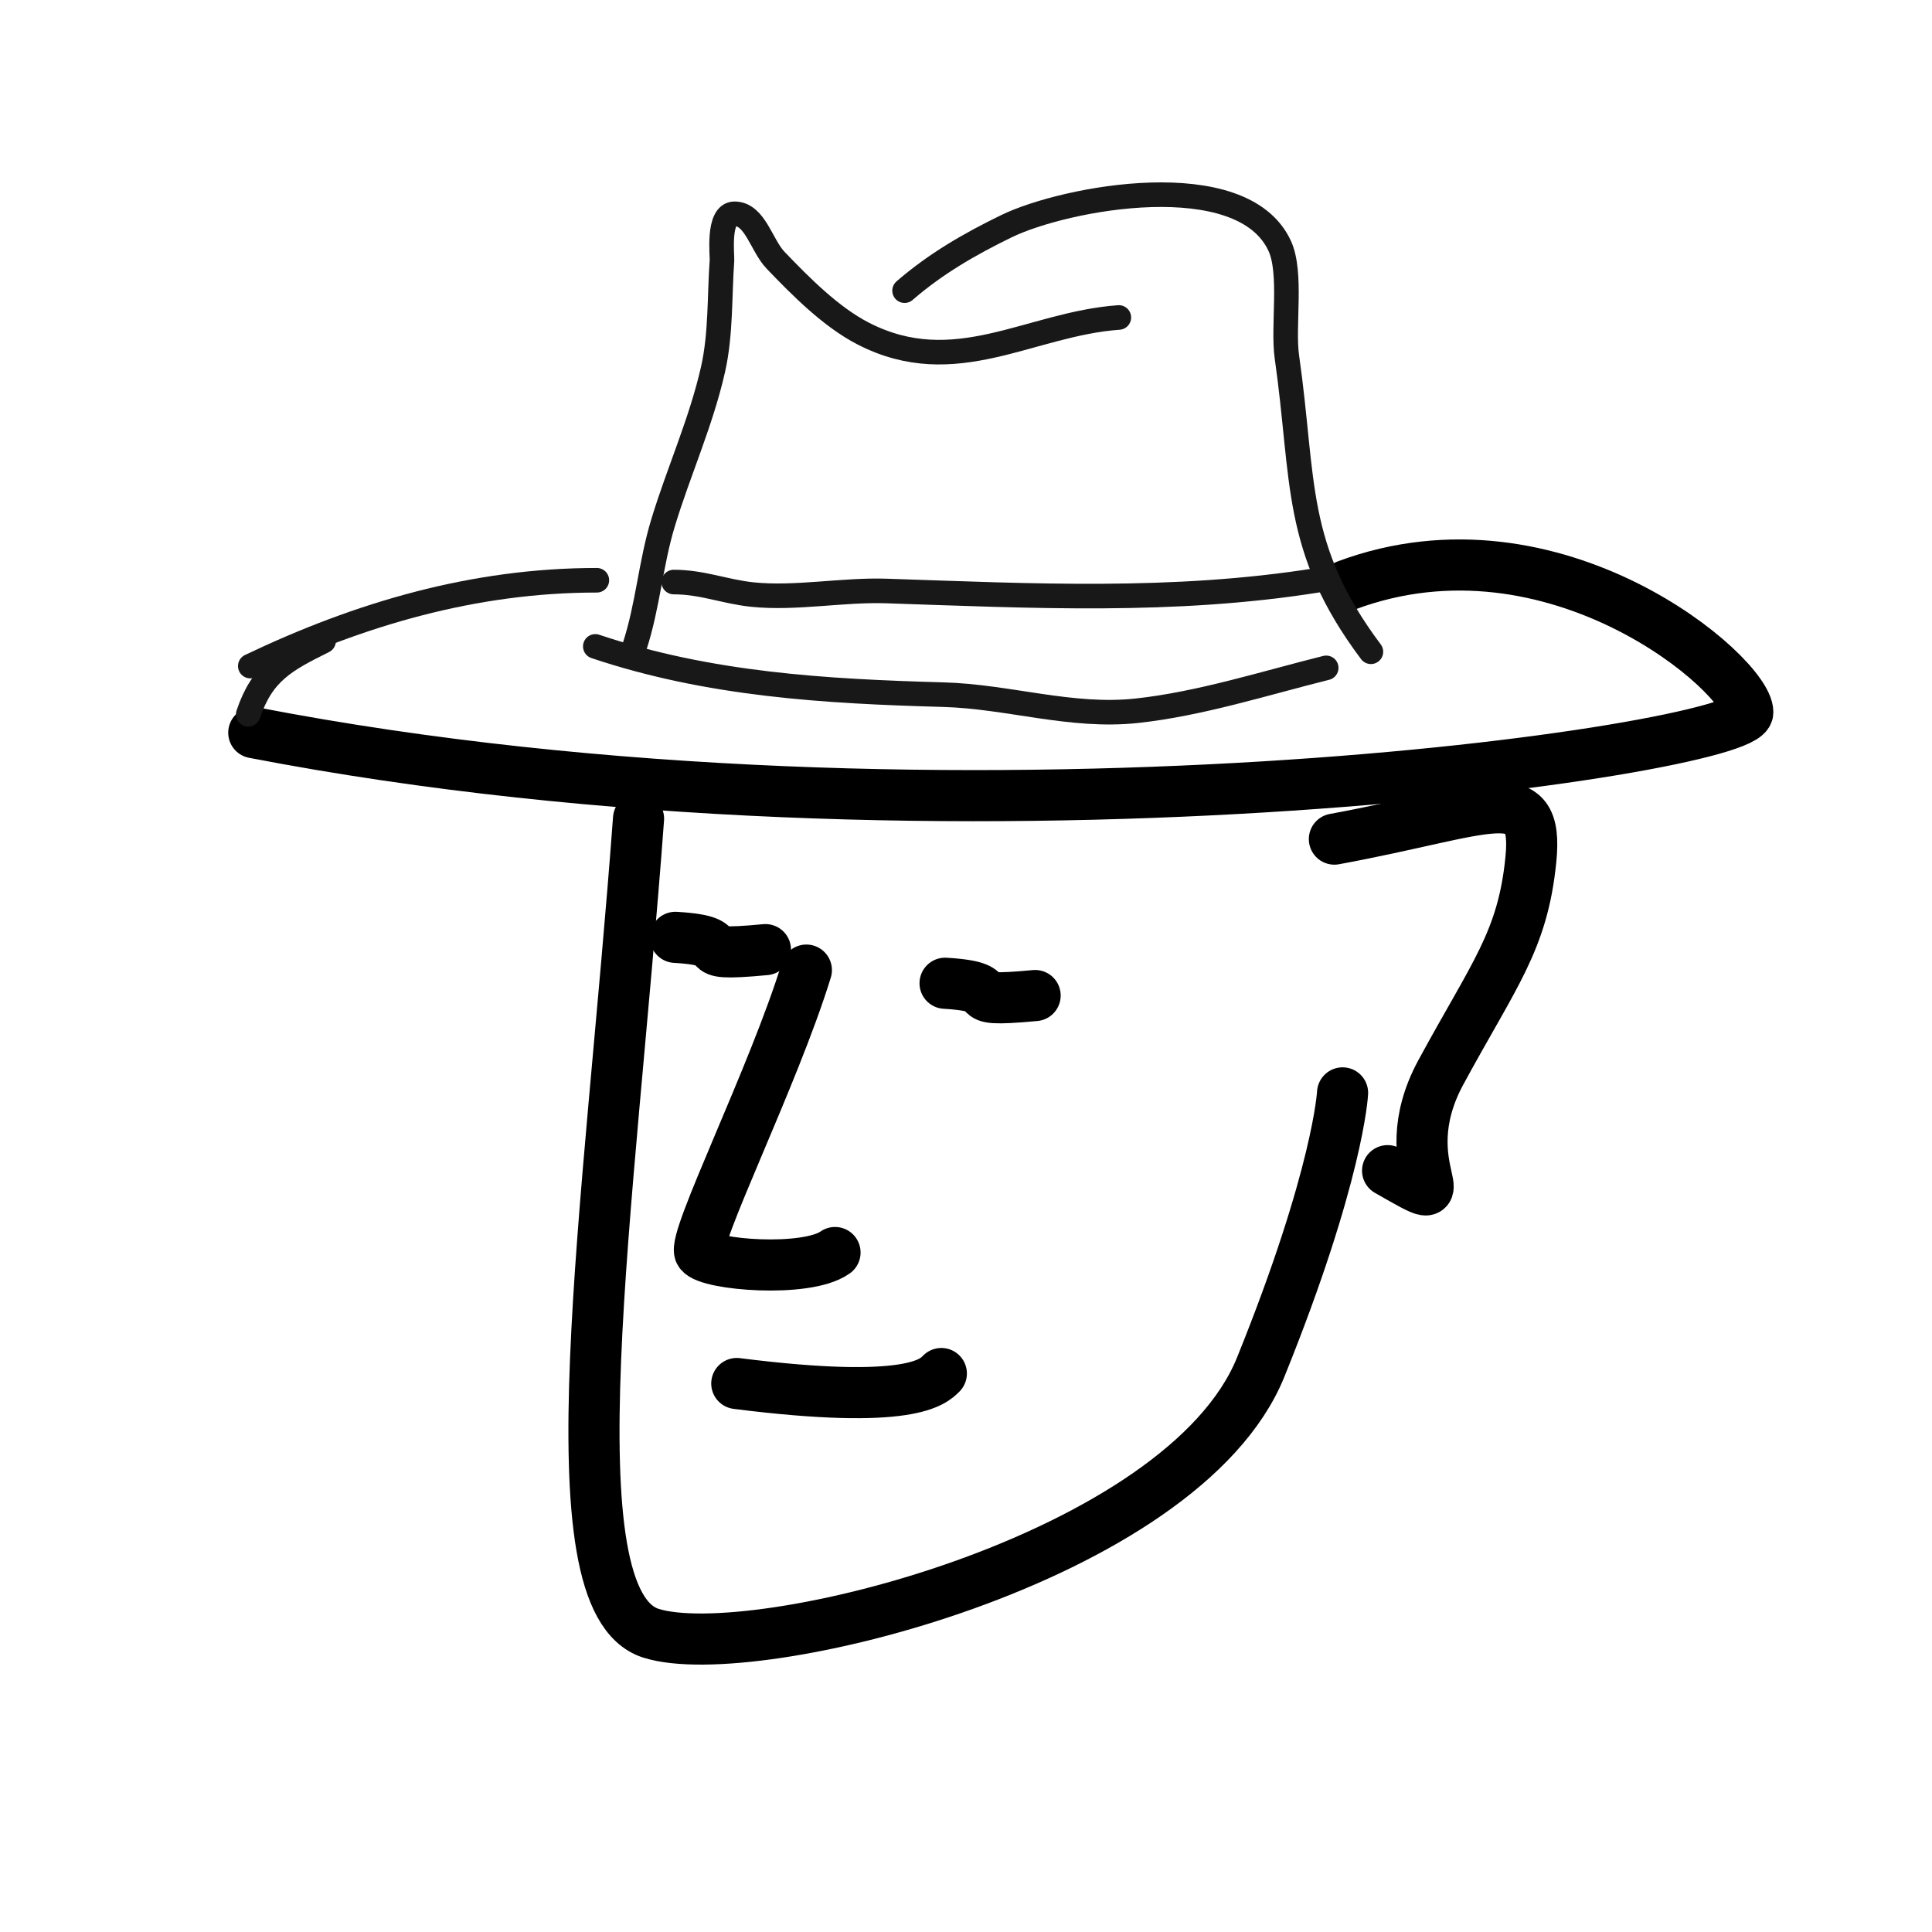
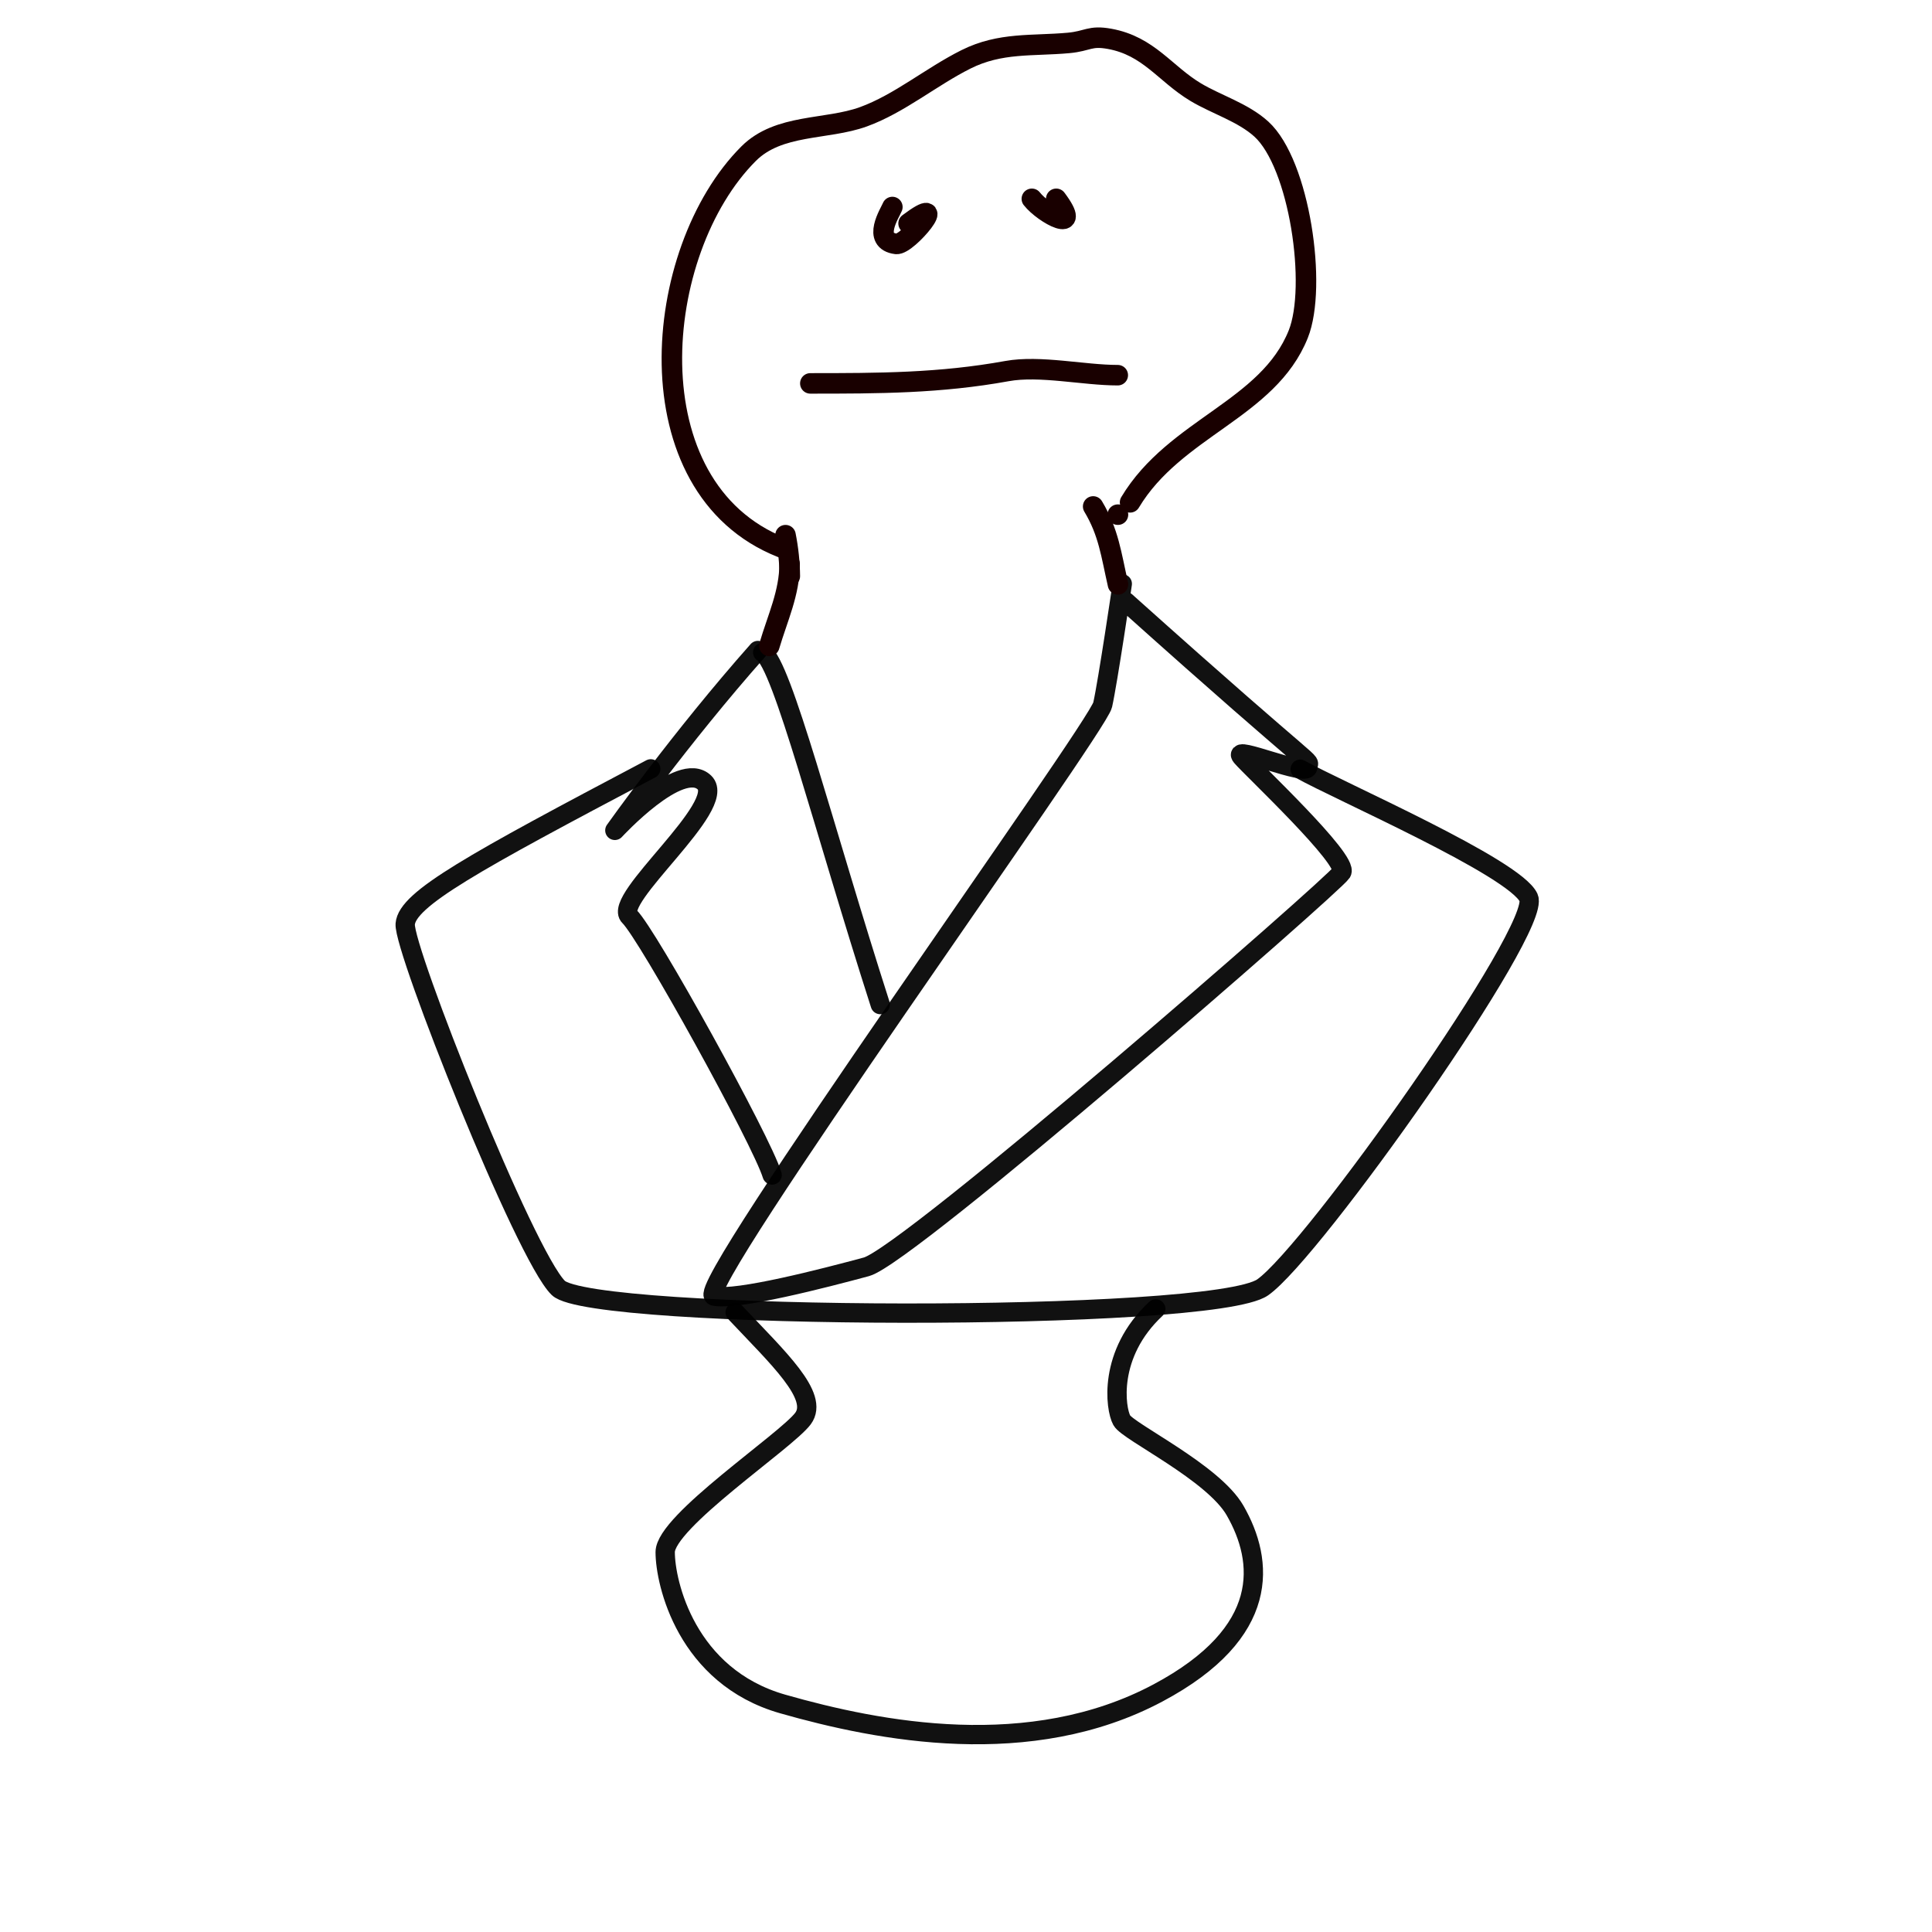
- <svg xmlns="http://www.w3.org/2000/svg" version="1.1" width="393" height="393">
+ <svg xmlns="http://www.w3.org/2000/svg" version="1.1" width="471" height="471">
  <g fill="none" fill-rule="nonzero" stroke="none" stroke-width="none" stroke-linecap="round" stroke-linejoin="round" stroke-miterlimit="none" stroke-dasharray="" stroke-dashoffset="0" font-family="none" font-weight="none" font-size="none" text-anchor="none" style="mix-blend-mode: normal">
-     <path d="M51.623,149.04c142.379,27.477 303.909,3.331 303.909,-4.163c0,-7.494 -39.133,-41.631 -81.597,-25.811" data-paper-data="{&quot;fixed&quot;:true}" id="path6470 1" stroke="#000000" stroke-width="10.398" stroke-miterlimit="4" />
-     <path d="M129.89,166.525c-5.828,79.1 -18.318,159.032 2.498,165.693c20.816,6.661 108.242,-14.987 124.061,-54.121c15.82,-39.133 16.653,-55.786 16.653,-55.786" data-paper-data="{&quot;fixed&quot;:true}" id="path6472 1" stroke="#000000" stroke-width="10.398" stroke-miterlimit="4" />
-     <path d="M271.436,170.689c31.64,-5.828 41.631,-12.489 39.966,4.163c-1.665,16.653 -7.494,23.314 -18.318,43.297c-10.824,19.983 6.661,29.975 -10.824,19.983" data-paper-data="{&quot;fixed&quot;:true}" id="path6474 1" stroke="#000000" stroke-width="10.398" stroke-miterlimit="4" />
-     <path d="M164.028,197.333c-6.661,21.648 -23.314,54.953 -21.648,57.451c1.665,2.498 21.648,4.163 27.477,0" data-paper-data="{&quot;fixed&quot;:true}" id="path6476 1" stroke="#000000" stroke-width="10.398" stroke-miterlimit="4" />
-     <path d="M137.383,190.672c14.155,0.833 0.833,4.163 18.318,2.498" data-paper-data="{&quot;fixed&quot;:true}" id="path6478 1" stroke="#000000" stroke-width="10.398" stroke-miterlimit="4" />
-     <path d="M192.243,200.01c14.155,0.833 0.833,4.163 18.318,2.498" data-paper-data="{&quot;fixed&quot;:true}" id="path6478-5 1" stroke="#000000" stroke-width="10.398" stroke-miterlimit="4" />
-     <path d="M149.873,281.428c35.47,4.496 39.963,-0.382 41.611,-2.031" data-paper-data="{&quot;fixed&quot;:true}" id="path6495 1" stroke="#000000" stroke-width="10.398" stroke-miterlimit="4" />
-     <path d="M50.914,135.489c22.3,-10.64 45.564,-17.455 70.495,-17.455" data-paper-data="{&quot;fixed&quot;:true}" stroke="#181818" stroke-width="5" stroke-miterlimit="10" />
-     <path d="M65.823,130.398c-7.828,3.876 -12.475,6.366 -15.323,14.909" data-paper-data="{&quot;fixed&quot;:true}" stroke="#181818" stroke-width="5" stroke-miterlimit="10" />
-     <path d="M129.095,131.489c2.701,-8.293 3.247,-16.772 5.768,-25.091c3.186,-10.514 7.753,-20.515 10.182,-31.273c1.623,-7.189 1.295,-14.863 1.818,-22.182c0.064,-0.9 -0.919,-9.455 2.545,-9.455c4.208,0 5.452,6.417 8.364,9.455c5.074,5.295 11.253,11.533 17.818,14.909c18.701,9.618 33.817,-1.974 52,-3.273" data-paper-data="{&quot;fixed&quot;:true}" stroke="#181818" stroke-width="5" stroke-miterlimit="10" />
-     <path d="M184.005,59.125c6.319,-5.47 13.157,-9.423 20.677,-13.091c11.962,-5.835 48.039,-12.575 55.636,4c2.537,5.535 0.573,16.377 1.455,22.545c3.609,25.266 1.195,38.805 17.091,60" data-paper-data="{&quot;fixed&quot;:true}" stroke="#181818" stroke-width="5" stroke-miterlimit="10" />
-     <path d="M268.005,118.034c-29.358,4.672 -58.076,3.169 -87.686,2.182c-8.915,-0.297 -18.489,1.636 -27.273,0.727c-5.594,-0.579 -10.178,-2.545 -16,-2.545" data-paper-data="{&quot;fixed&quot;:true}" stroke="#181818" stroke-width="5" stroke-miterlimit="10" />
-     <path d="M121.095,131.489c23.093,7.757 46.685,9.147 70.859,9.818c13.181,0.366 25.954,4.713 39.273,3.273c12.845,-1.389 26.015,-5.595 38.545,-8.727" data-paper-data="{&quot;fixed&quot;:true}" stroke="#181818" stroke-width="5" stroke-miterlimit="10" />
+     <path d="M184.755,158.588c-18.841,21.245 -34.861,43.846 -34.861,43.846c0,0 15.945,-17.323 21.835,-11.67c5.89,5.653 -22.655,28.472 -18.275,32.676c4.38,4.205 32.203,54.57 34.781,63.012" data-paper-data="{&quot;fixed&quot;:true}" id="path51862-6 1" stroke-opacity="0.933" stroke="#000000" stroke-width="4.71" stroke-miterlimit="4" />
+     <path d="M274.476,146.685c49.582,44.451 44.383,37.836 44.349,40.325c-0.037,2.49 -18.673,-5.506 -16.176,-2.56c2.498,2.946 26.313,25.227 24.438,28.234c-1.875,3.007 -105.605,93.38 -115.861,96.149c-10.256,2.769 -31.692,8.327 -37.166,7.133c-5.475,-1.194 93.489,-138.475 94.758,-144.134c1.268,-5.658 4.782,-29.5 4.782,-29.5" data-paper-data="{&quot;fixed&quot;:true}" id="path51864-1 1" stroke-opacity="0.933" stroke="#000000" stroke-width="4.71" stroke-miterlimit="4" />
+     <path d="M214.601,244.904c-13.875,-43.213 -23.902,-82.99 -28.664,-85.851" data-paper-data="{&quot;fixed&quot;:true}" id="path51866-0 1" stroke-opacity="0.933" stroke="#000000" stroke-width="4.71" stroke-miterlimit="4" />
+     <path d="M158.649,187.438c-43.537,22.978 -59.373,31.733 -59.861,37.823c-0.487,6.091 29.162,80.77 37.322,88.727c8.161,7.958 159.431,8.454 171.716,-0.145c12.286,-8.599 68.208,-87.661 64.833,-95.003c-3.378,-7.343 -46.276,-26.025 -55.685,-31.317" data-paper-data="{&quot;fixed&quot;:true}" id="path51868-6 1" stroke-opacity="0.933" stroke="#000000" stroke-width="4.71" stroke-miterlimit="4" />
+     <path d="M179.221,319.942c10.432,11.097 20.601,20.409 16.548,25.876c-4.053,5.467 -33.603,25.125 -33.603,32.57c0,7.445 5.13,30.313 28.65,37.023c23.52,6.712 60.351,13.896 91.492,-2.695c27.689,-14.751 25.851,-32.144 18.796,-44.46c-5.342,-9.325 -26.06,-19.18 -27.622,-21.992c-1.563,-2.812 -3.473,-16.18 8.287,-27.165" data-paper-data="{&quot;fixed&quot;:true}" id="path51870-3 1" stroke-opacity="0.933" stroke="#000000" stroke-width="4.71" stroke-miterlimit="4" />
+     <path d="M187.55,157.467c2.028,-6.874 4.95,-12.923 4.95,-20" data-paper-data="{&quot;fixed&quot;:true}" stroke="#190000" stroke-width="5" stroke-miterlimit="10" />
+     <path d="M272.55,142.467c-1.669,-7.325 -2.256,-12.677 -6.05,-19" data-paper-data="{&quot;fixed&quot;:true}" stroke="#190000" stroke-width="5" stroke-miterlimit="10" />
+     <path d="M192.55,140.467c-0.034,-3.351 -0.393,-6.713 -1.05,-10" data-paper-data="{&quot;fixed&quot;:true}" stroke="#190000" stroke-width="5" stroke-miterlimit="10" />
+     <path d="M190.55,133.467c-36.834,-14.588 -31.79,-72.26 -8.05,-96c7.359,-7.359 18.996,-5.726 28,-9c8.776,-3.191 16.508,-9.754 25,-14c8.392,-4.196 16.159,-3.196 25,-4c4.733,-0.43 5.165,-1.879 10,-1c9.577,1.741 13.486,8.492 21,13c4.972,2.983 11.532,4.938 16,9c9.322,8.475 13.658,38.355 9,50c-7.342,18.355 -30.071,22.785 -41,41" data-paper-data="{&quot;fixed&quot;:true}" stroke="#190000" stroke-width="5" stroke-miterlimit="10" />
+     <path d="M272.5,125.467c0.017,0 0.033,0 0.05,0" data-paper-data="{&quot;fixed&quot;:true}" stroke="#190000" stroke-width="5" stroke-miterlimit="10" />
+     <path d="M217.55,50.467c-0.604,1.473 -5.054,8.25 0.95,9c2.821,0.353 13.549,-12.912 3,-5" data-paper-data="{&quot;fixed&quot;:true}" stroke="#190000" stroke-width="5" stroke-miterlimit="10" />
+     <path d="M251.55,48.467c2.988,3.783 12.581,8.841 5.95,0" data-paper-data="{&quot;fixed&quot;:true}" stroke="#190000" stroke-width="5" stroke-miterlimit="10" />
+     <path d="M197.55,93.467c16.662,0 31.629,-0.033 47.95,-3c7.997,-1.454 18.68,1 27,1" data-paper-data="{&quot;fixed&quot;:true}" stroke="#190000" stroke-width="5" stroke-miterlimit="10" />
  </g>
</svg>
